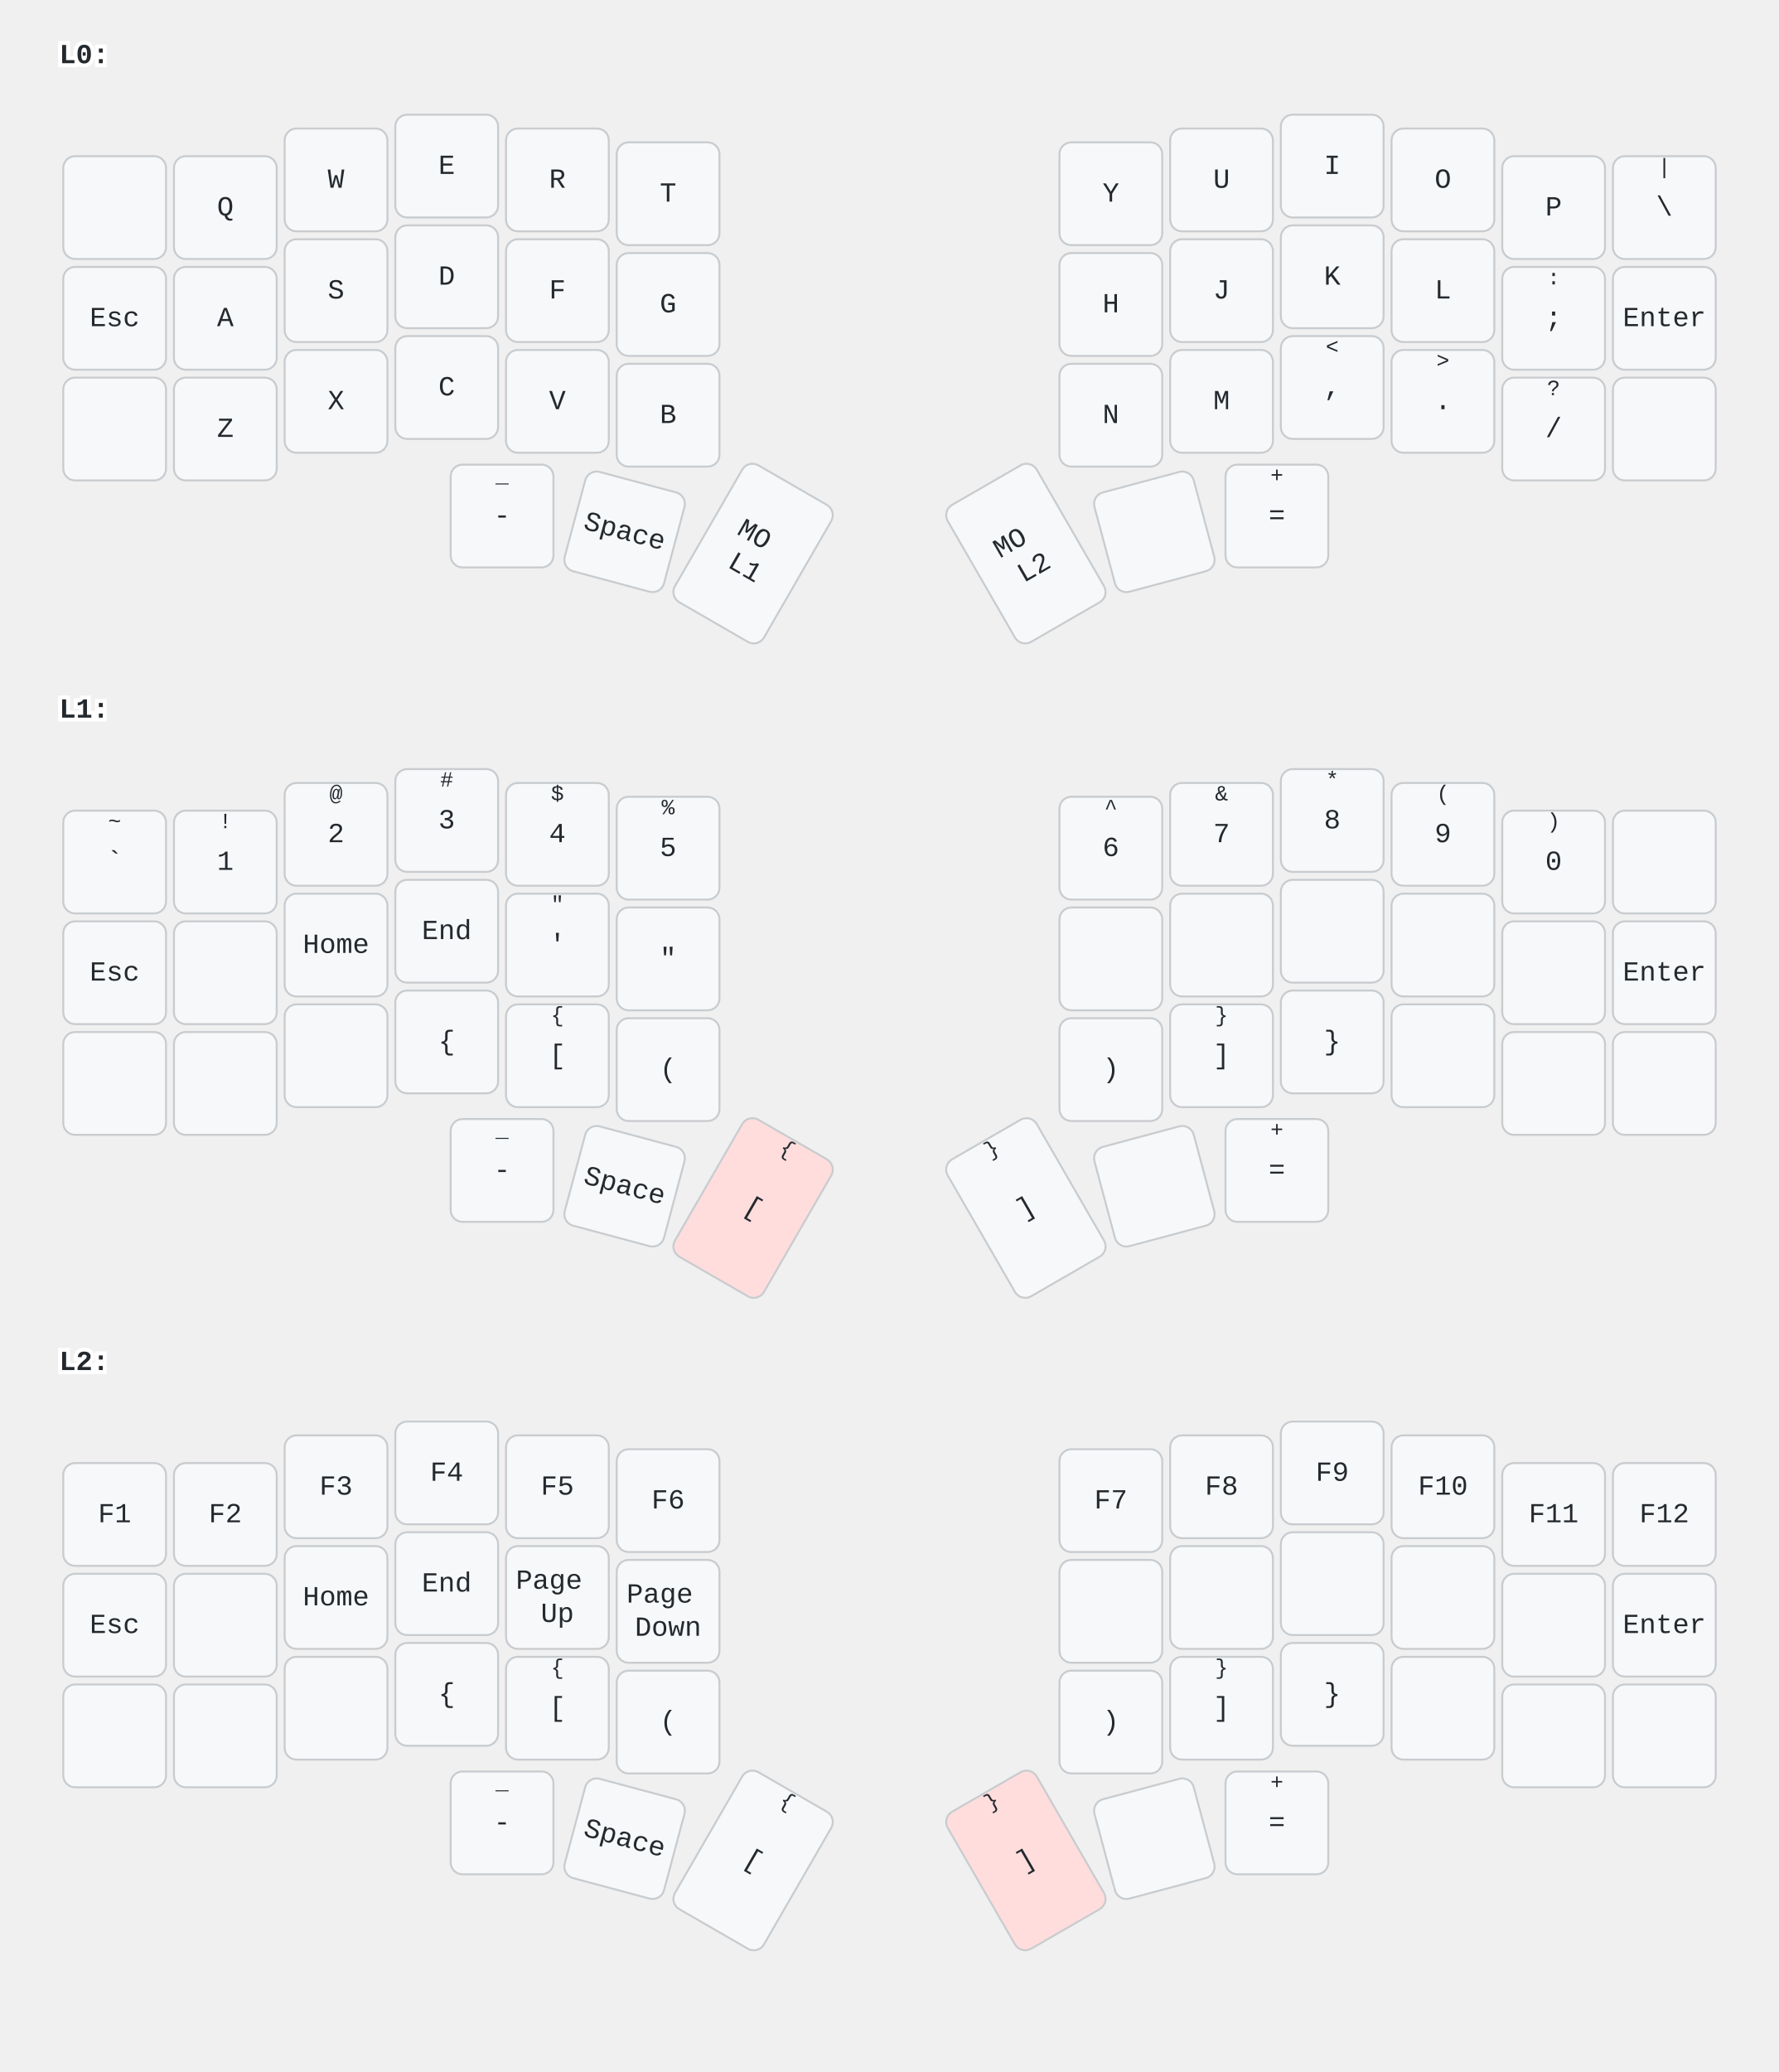
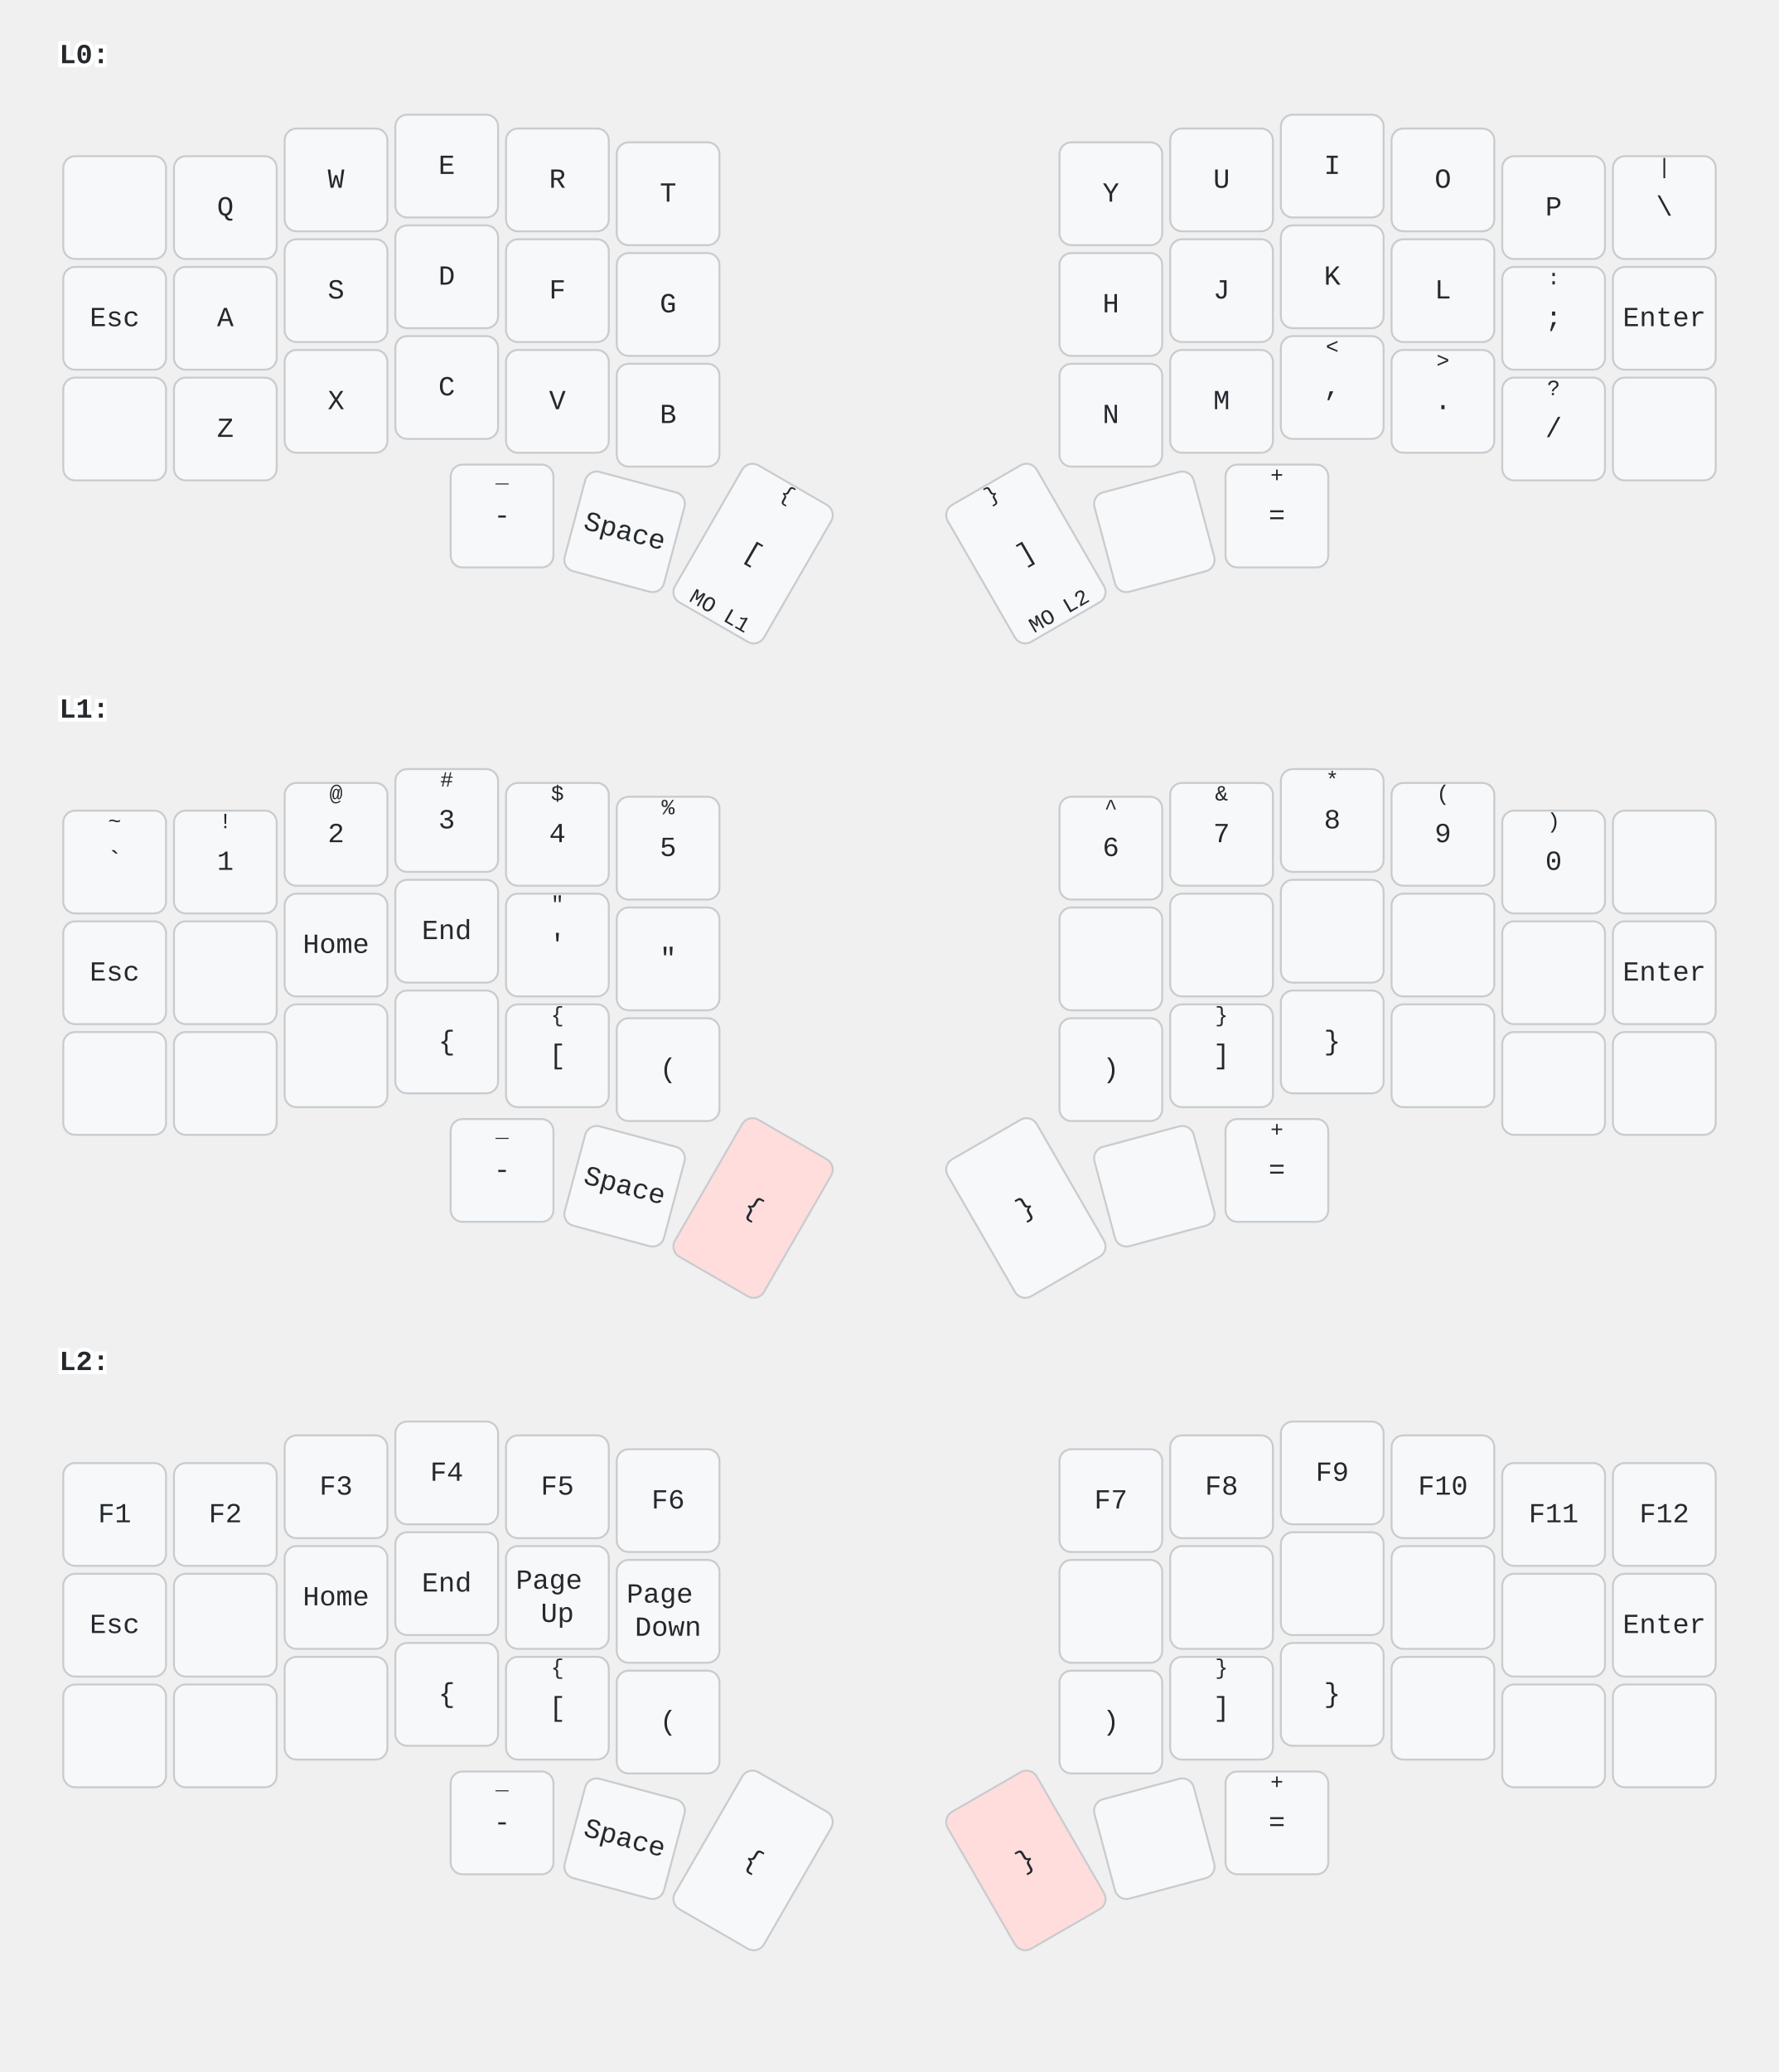
<svg xmlns="http://www.w3.org/2000/svg" xmlns:xlink="http://www.w3.org/1999/xlink" width="900" height="1048" viewBox="0 0 900 1048" class="keymap">
  <defs>/* start glyphs */
<svg id="mdi.apple-keyboard-command">
      <svg viewBox="0 0 24 24">
        <path d="M6,2A4,4 0 0,1 10,6V8H14V6A4,4 0 0,1 18,2A4,4 0 0,1 22,6A4,4 0 0,1 18,10H16V14H18A4,4 0 0,1 22,18A4,4 0 0,1 18,22A4,4 0 0,1 14,18V16H10V18A4,4 0 0,1 6,22A4,4 0 0,1 2,18A4,4 0 0,1 6,14H8V10H6A4,4 0 0,1 2,6A4,4 0 0,1 6,2M16,18A2,2 0 0,0 18,20A2,2 0 0,0 20,18A2,2 0 0,0 18,16H16V18M14,10H10V14H14V10M6,16A2,2 0 0,0 4,18A2,2 0 0,0 6,20A2,2 0 0,0 8,18V16H6M8,6A2,2 0 0,0 6,4A2,2 0 0,0 4,6A2,2 0 0,0 6,8H8V6M18,8A2,2 0 0,0 20,6A2,2 0 0,0 18,4A2,2 0 0,0 16,6V8H18Z" />
      </svg>
    </svg>
    <svg id="mdi.apple-keyboard-control">
      <svg viewBox="0 0 24 24">
        <path d="M19.78,11.78L18.36,13.19L12,6.83L5.64,13.19L4.22,11.78L12,4L19.78,11.78Z" />
      </svg>
    </svg>
    <svg id="mdi.apple-keyboard-option">
      <svg viewBox="0 0 24 24">
        <path d="M3,4H9.11L16.15,18H21V20H14.88L7.84,6H3V4M14,4H21V6H14V4Z" />
      </svg>
    </svg>
    <svg id="mdi.apple-keyboard-shift">
      <svg viewBox="0 0 24 24">
        <path d="M15,18V12H17.17L12,6.83L6.83,12H9V18H15M12,4L22,14H17V20H7V14H2L12,4Z" />
      </svg>
    </svg>
    <svg id="mdi.arrow-down">
      <svg viewBox="0 0 24 24">
        <path d="M11,4H13V16L18.5,10.5L19.92,11.92L12,19.84L4.08,11.92L5.5,10.5L11,16V4Z" />
      </svg>
    </svg>
    <svg id="mdi.arrow-left">
      <svg viewBox="0 0 24 24">
        <path d="M20,11V13H8L13.5,18.5L12.08,19.92L4.16,12L12.08,4.08L13.5,5.5L8,11H20Z" />
      </svg>
    </svg>
    <svg id="mdi.arrow-right">
      <svg viewBox="0 0 24 24">
        <path d="M4,11V13H16L10.5,18.5L11.92,19.92L19.84,12L11.92,4.08L10.5,5.5L16,11H4Z" />
      </svg>
    </svg>
    <svg id="mdi.arrow-up">
      <svg viewBox="0 0 24 24">
        <path d="M13,20H11V8L5.5,13.5L4.08,12.08L12,4.16L19.92,12.08L18.5,13.5L13,8V20Z" />
      </svg>
    </svg>
    <svg id="mdi.backspace-outline">
      <svg viewBox="0 0 24 24">
        <path d="M19,15.59L17.59,17L14,13.41L10.41,17L9,15.59L12.59,12L9,8.41L10.41,7L14,10.59L17.59,7L19,8.41L15.41,12L19,15.59M22,3A2,2 0 0,1 24,5V19A2,2 0 0,1 22,21H7C6.31,21 5.77,20.64 5.41,20.11L0,12L5.41,3.88C5.77,3.35 6.31,3 7,3H22M22,5H7L2.28,12L7,19H22V5Z" />
      </svg>
    </svg>
    <svg id="mdi.keyboard-tab">
      <svg viewBox="0 0 24 24">
        <path d="M20,18H22V6H20M11.59,7.41L15.17,11H1V13H15.17L11.59,16.58L13,18L19,12L13,6L11.59,7.41Z" />
      </svg>
    </svg>
  </defs>/* end glyphs */
<style>/* inherit to force styles through use tags */
svg path {
    fill: inherit;
}

/* font and background color specifications */
svg.keymap {
    font-family: SFMono-Regular,Consolas,Liberation Mono,Menlo,monospace;
    font-size: 14px;
    font-kerning: normal;
    text-rendering: optimizeLegibility;
    fill: #24292e;
}

/* default key styling */
rect.key {
    fill: #f6f8fa;
}

rect.key, rect.combo {
    stroke: #c9cccf;
    stroke-width: 1;
}

/* default key side styling, only used is draw_key_sides is set */
rect.side {
    filter: brightness(90%);
}

/* color accent for combo boxes */
rect.combo, rect.combo-separate {
    fill: #cdf;
}

/* color accent for held keys */
rect.held, rect.combo.held {
    fill: #fdd;
}

/* color accent for ghost (optional) keys */
rect.ghost, rect.combo.ghost {
    stroke-dasharray: 4, 4;
    stroke-width: 2;
}

text {
    text-anchor: middle;
    dominant-baseline: middle;
}

/* styling for layer labels */
text.label {
    font-weight: bold;
    text-anchor: start;
    stroke: white;
    stroke-width: 4;
    paint-order: stroke;
}

/* styling for optional footer */
text.footer {
    text-anchor: end;
    dominant-baseline: auto;
    stroke: white;
    stroke-width: 4;
    paint-order: stroke;
}

/* styling for combo tap, and key hold/shifted label text */
text.combo, text.hold, text.shifted {
    font-size: 11px;
}

text.hold {
    text-anchor: middle;
    dominant-baseline: auto;
}

text.shifted {
    text-anchor: middle;
    dominant-baseline: hanging;
}

text.layer-activator {
    text-decoration: underline;
}

/* styling for hold/shifted label text in combo box */
text.combo.hold, text.combo.shifted {
    font-size: 8px;
}

/* lighter symbol for transparent keys */
text.trans {
    fill: #7b7e81;
}

/* styling for combo dendrons */
path.combo {
    stroke-width: 1;
    stroke: gray;
    fill: none;
}

/* Start Tabler Icons Cleanup */
/* cannot use height/width with glyphs */
.icon-tabler &gt; path {
    fill: inherit;
    stroke: inherit;
    stroke-width: 2;
}
/* hide tabler's default box */
.icon-tabler &gt; path[stroke="none"][fill="none"] {
    visibility: hidden;
}
/* End Tabler Icons Cleanup */

@media (prefers-color-scheme: dark) {
svg.keymap { fill: #d1d6db; }
rect.key { fill: #3f4750; }
rect.key, rect.combo { stroke: #60666c; }
rect.combo, rect.combo-separate { fill: #1f3d7a; }
rect.held, rect.combo.held { fill: #854747; }
text.label, text.footer { stroke: black; }
text.trans { fill: #7e8184; }
path.combo { stroke: #7f7f7f; }

}
svg.keymap { background-color: #FFF; }</style>
  <g transform="translate(30, 0)" class="layer-L0">
    <text x="0" y="28" class="label" id="L0">L0:</text>
    <g transform="translate(0, 56)">
      <g transform="translate(28, 49)" class="key keypos-0">
        <rect rx="6" ry="6" x="-26" y="-26" width="52" height="52" class="key" />
        <use href="#mdi.keyboard-tab" xlink:href="#mdi.keyboard-tab" x="-10" y="-10" height="20" width="20.0" class="key tap glyph mdi.keyboard-tab" />
      </g>
      <g transform="translate(84, 49)" class="key keypos-1">
        <rect rx="6" ry="6" x="-26" y="-26" width="52" height="52" class="key" />
        <text x="0" y="0" class="key tap">Q</text>
      </g>
      <g transform="translate(140, 35)" class="key keypos-2">
        <rect rx="6" ry="6" x="-26" y="-26" width="52" height="52" class="key" />
        <text x="0" y="0" class="key tap">W</text>
      </g>
      <g transform="translate(196, 28)" class="key keypos-3">
        <rect rx="6" ry="6" x="-26" y="-26" width="52" height="52" class="key" />
        <text x="0" y="0" class="key tap">E</text>
      </g>
      <g transform="translate(252, 35)" class="key keypos-4">
        <rect rx="6" ry="6" x="-26" y="-26" width="52" height="52" class="key" />
        <text x="0" y="0" class="key tap">R</text>
      </g>
      <g transform="translate(308, 42)" class="key keypos-5">
        <rect rx="6" ry="6" x="-26" y="-26" width="52" height="52" class="key" />
        <text x="0" y="0" class="key tap">T</text>
      </g>
      <g transform="translate(532, 42)" class="key keypos-6">
        <rect rx="6" ry="6" x="-26" y="-26" width="52" height="52" class="key" />
        <text x="0" y="0" class="key tap">Y</text>
      </g>
      <g transform="translate(588, 35)" class="key keypos-7">
        <rect rx="6" ry="6" x="-26" y="-26" width="52" height="52" class="key" />
        <text x="0" y="0" class="key tap">U</text>
      </g>
      <g transform="translate(644, 28)" class="key keypos-8">
        <rect rx="6" ry="6" x="-26" y="-26" width="52" height="52" class="key" />
        <text x="0" y="0" class="key tap">I</text>
      </g>
      <g transform="translate(700, 35)" class="key keypos-9">
        <rect rx="6" ry="6" x="-26" y="-26" width="52" height="52" class="key" />
        <text x="0" y="0" class="key tap">O</text>
      </g>
      <g transform="translate(756, 49)" class="key keypos-10">
        <rect rx="6" ry="6" x="-26" y="-26" width="52" height="52" class="key" />
        <text x="0" y="0" class="key tap">P</text>
      </g>
      <g transform="translate(812, 49)" class="key keypos-11">
        <rect rx="6" ry="6" x="-26" y="-26" width="52" height="52" class="key" />
        <text x="0" y="0" class="key tap">\</text>
        <text x="0" y="-23" class="key shifted">|</text>
      </g>
      <g transform="translate(28, 105)" class="key keypos-12">
        <rect rx="6" ry="6" x="-26" y="-26" width="52" height="52" class="key" />
        <text x="0" y="0" class="key tap">Esc</text>
      </g>
      <g transform="translate(84, 105)" class="key keypos-13">
        <rect rx="6" ry="6" x="-26" y="-26" width="52" height="52" class="key" />
        <text x="0" y="0" class="key tap">A</text>
      </g>
      <g transform="translate(140, 91)" class="key keypos-14">
        <rect rx="6" ry="6" x="-26" y="-26" width="52" height="52" class="key" />
        <text x="0" y="0" class="key tap">S</text>
        <use href="#mdi.apple-keyboard-command" xlink:href="#mdi.apple-keyboard-command" x="-6" y="11" height="12" width="12.0" class="key hold glyph mdi.apple-keyboard-command" />
      </g>
      <g transform="translate(196, 84)" class="key keypos-15">
        <rect rx="6" ry="6" x="-26" y="-26" width="52" height="52" class="key" />
        <text x="0" y="0" class="key tap">D</text>
        <use href="#mdi.apple-keyboard-control" xlink:href="#mdi.apple-keyboard-control" x="-6" y="11" height="12" width="12.0" class="key hold glyph mdi.apple-keyboard-control" />
      </g>
      <g transform="translate(252, 91)" class="key keypos-16">
        <rect rx="6" ry="6" x="-26" y="-26" width="52" height="52" class="key" />
        <text x="0" y="0" class="key tap">F</text>
        <use href="#mdi.apple-keyboard-shift" xlink:href="#mdi.apple-keyboard-shift" x="-6" y="11" height="12" width="12.0" class="key hold glyph mdi.apple-keyboard-shift" />
      </g>
      <g transform="translate(308, 98)" class="key keypos-17">
        <rect rx="6" ry="6" x="-26" y="-26" width="52" height="52" class="key" />
        <text x="0" y="0" class="key tap">G</text>
      </g>
      <g transform="translate(532, 98)" class="key keypos-18">
        <rect rx="6" ry="6" x="-26" y="-26" width="52" height="52" class="key" />
        <text x="0" y="0" class="key tap">H</text>
      </g>
      <g transform="translate(588, 91)" class="key keypos-19">
        <rect rx="6" ry="6" x="-26" y="-26" width="52" height="52" class="key" />
        <text x="0" y="0" class="key tap">J</text>
        <use href="#mdi.apple-keyboard-shift" xlink:href="#mdi.apple-keyboard-shift" x="-6" y="11" height="12" width="12.0" class="key hold glyph mdi.apple-keyboard-shift" />
      </g>
      <g transform="translate(644, 84)" class="key keypos-20">
        <rect rx="6" ry="6" x="-26" y="-26" width="52" height="52" class="key" />
        <text x="0" y="0" class="key tap">K</text>
        <use href="#mdi.apple-keyboard-control" xlink:href="#mdi.apple-keyboard-control" x="-6" y="11" height="12" width="12.0" class="key hold glyph mdi.apple-keyboard-control" />
      </g>
      <g transform="translate(700, 91)" class="key keypos-21">
        <rect rx="6" ry="6" x="-26" y="-26" width="52" height="52" class="key" />
        <text x="0" y="0" class="key tap">L</text>
        <use href="#mdi.apple-keyboard-command" xlink:href="#mdi.apple-keyboard-command" x="-6" y="11" height="12" width="12.0" class="key hold glyph mdi.apple-keyboard-command" />
      </g>
      <g transform="translate(756, 105)" class="key keypos-22">
        <rect rx="6" ry="6" x="-26" y="-26" width="52" height="52" class="key" />
        <text x="0" y="0" class="key tap">;</text>
        <text x="0" y="-23" class="key shifted">:</text>
      </g>
      <g transform="translate(812, 105)" class="key keypos-23">
        <rect rx="6" ry="6" x="-26" y="-26" width="52" height="52" class="key" />
        <text x="0" y="0" class="key tap">Enter</text>
      </g>
      <g transform="translate(28, 161)" class="key keypos-24">
        <rect rx="6" ry="6" x="-26" y="-26" width="52" height="52" class="key" />
        <use href="#mdi.apple-keyboard-option" xlink:href="#mdi.apple-keyboard-option" x="-10" y="-10" height="20" width="20.0" class="key tap glyph mdi.apple-keyboard-option" />
      </g>
      <g transform="translate(84, 161)" class="key keypos-25">
        <rect rx="6" ry="6" x="-26" y="-26" width="52" height="52" class="key" />
        <text x="0" y="0" class="key tap">Z</text>
      </g>
      <g transform="translate(140, 147)" class="key keypos-26">
        <rect rx="6" ry="6" x="-26" y="-26" width="52" height="52" class="key" />
        <text x="0" y="0" class="key tap">X</text>
      </g>
      <g transform="translate(196, 140)" class="key keypos-27">
        <rect rx="6" ry="6" x="-26" y="-26" width="52" height="52" class="key" />
        <text x="0" y="0" class="key tap">C</text>
      </g>
      <g transform="translate(252, 147)" class="key keypos-28">
        <rect rx="6" ry="6" x="-26" y="-26" width="52" height="52" class="key" />
        <text x="0" y="0" class="key tap">V</text>
      </g>
      <g transform="translate(308, 154)" class="key keypos-29">
        <rect rx="6" ry="6" x="-26" y="-26" width="52" height="52" class="key" />
        <text x="0" y="0" class="key tap">B</text>
      </g>
      <g transform="translate(532, 154)" class="key keypos-30">
        <rect rx="6" ry="6" x="-26" y="-26" width="52" height="52" class="key" />
        <text x="0" y="0" class="key tap">N</text>
      </g>
      <g transform="translate(588, 147)" class="key keypos-31">
        <rect rx="6" ry="6" x="-26" y="-26" width="52" height="52" class="key" />
        <text x="0" y="0" class="key tap">M</text>
      </g>
      <g transform="translate(644, 140)" class="key keypos-32">
        <rect rx="6" ry="6" x="-26" y="-26" width="52" height="52" class="key" />
        <text x="0" y="0" class="key tap">,</text>
        <text x="0" y="-23" class="key shifted">&lt;</text>
      </g>
      <g transform="translate(700, 147)" class="key keypos-33">
        <rect rx="6" ry="6" x="-26" y="-26" width="52" height="52" class="key" />
        <text x="0" y="0" class="key tap">.</text>
        <text x="0" y="-23" class="key shifted">&gt;</text>
      </g>
      <g transform="translate(756, 161)" class="key keypos-34">
        <rect rx="6" ry="6" x="-26" y="-26" width="52" height="52" class="key" />
        <text x="0" y="0" class="key tap">/</text>
        <text x="0" y="-23" class="key shifted">?</text>
      </g>
      <g transform="translate(812, 161)" class="key keypos-35">
        <rect rx="6" ry="6" x="-26" y="-26" width="52" height="52" class="key" />
        <use href="#mdi.apple-keyboard-option" xlink:href="#mdi.apple-keyboard-option" x="-10" y="-10" height="20" width="20.0" class="key tap glyph mdi.apple-keyboard-option" />
      </g>
      <g transform="translate(224, 205)" class="key keypos-36">
        <rect rx="6" ry="6" x="-26" y="-26" width="52" height="52" class="key" />
        <text x="0" y="0" class="key tap">-</text>
        <text x="0" y="-23" class="key shifted">_</text>
      </g>
      <g transform="translate(286, 213) rotate(15.0)" class="key keypos-37">
        <rect rx="6" ry="6" x="-26" y="-26" width="52" height="52" class="key" />
        <text x="0" y="0" class="key tap">Space</text>
      </g>
      <g transform="translate(351, 224) rotate(30.0)" class="key keypos-38">
        <rect rx="6" ry="6" x="-26" y="-40" width="52" height="80" class="key" />
-         <text x="0" y="0" class="key tap">
-           <tspan x="0" dy="-0.6em">MO</tspan>
-           <tspan x="0" dy="1.2em">L1</tspan>
-         </text>
+         <text x="0" y="0" class="key tap">[</text>
+         <text x="0" y="37" class="key hold">MO L1</text>
+         <text x="0" y="-37" class="key shifted">{</text>
      </g>
      <g transform="translate(489, 224) rotate(-30.0)" class="key keypos-39">
        <rect rx="6" ry="6" x="-26" y="-40" width="52" height="80" class="key" />
-         <text x="0" y="0" class="key tap">
-           <tspan x="0" dy="-0.6em">MO</tspan>
-           <tspan x="0" dy="1.2em">L2</tspan>
-         </text>
+         <text x="0" y="0" class="key tap">]</text>
+         <text x="0" y="37" class="key hold">MO L2</text>
+         <text x="0" y="-37" class="key shifted">}</text>
      </g>
      <g transform="translate(554, 213) rotate(-15.0)" class="key keypos-40">
        <rect rx="6" ry="6" x="-26" y="-26" width="52" height="52" class="key" />
        <use href="#mdi.backspace-outline" xlink:href="#mdi.backspace-outline" x="-10" y="-10" height="20" width="20.0" class="key tap glyph mdi.backspace-outline" />
      </g>
      <g transform="translate(616, 205)" class="key keypos-41">
        <rect rx="6" ry="6" x="-26" y="-26" width="52" height="52" class="key" />
        <text x="0" y="0" class="key tap">=</text>
        <text x="0" y="-23" class="key shifted">+</text>
      </g>
    </g>
  </g>
  <g transform="translate(30, 331)" class="layer-L1">
    <text x="0" y="28" class="label" id="L1">L1:</text>
    <g transform="translate(0, 56)">
      <g transform="translate(28, 49)" class="key keypos-0">
        <rect rx="6" ry="6" x="-26" y="-26" width="52" height="52" class="key" />
        <text x="0" y="0" class="key tap">`</text>
        <text x="0" y="-23" class="key shifted">~</text>
      </g>
      <g transform="translate(84, 49)" class="key keypos-1">
        <rect rx="6" ry="6" x="-26" y="-26" width="52" height="52" class="key" />
        <text x="0" y="0" class="key tap">1</text>
        <text x="0" y="-23" class="key shifted">!</text>
      </g>
      <g transform="translate(140, 35)" class="key keypos-2">
        <rect rx="6" ry="6" x="-26" y="-26" width="52" height="52" class="key" />
        <text x="0" y="0" class="key tap">2</text>
        <text x="0" y="-23" class="key shifted">@</text>
      </g>
      <g transform="translate(196, 28)" class="key keypos-3">
        <rect rx="6" ry="6" x="-26" y="-26" width="52" height="52" class="key" />
        <text x="0" y="0" class="key tap">3</text>
        <text x="0" y="-23" class="key shifted">#</text>
      </g>
      <g transform="translate(252, 35)" class="key keypos-4">
        <rect rx="6" ry="6" x="-26" y="-26" width="52" height="52" class="key" />
        <text x="0" y="0" class="key tap">4</text>
        <text x="0" y="-23" class="key shifted">$</text>
      </g>
      <g transform="translate(308, 42)" class="key keypos-5">
        <rect rx="6" ry="6" x="-26" y="-26" width="52" height="52" class="key" />
        <text x="0" y="0" class="key tap">5</text>
        <text x="0" y="-23" class="key shifted">%</text>
      </g>
      <g transform="translate(532, 42)" class="key keypos-6">
        <rect rx="6" ry="6" x="-26" y="-26" width="52" height="52" class="key" />
        <text x="0" y="0" class="key tap">6</text>
        <text x="0" y="-23" class="key shifted">^</text>
      </g>
      <g transform="translate(588, 35)" class="key keypos-7">
        <rect rx="6" ry="6" x="-26" y="-26" width="52" height="52" class="key" />
        <text x="0" y="0" class="key tap">7</text>
        <text x="0" y="-23" class="key shifted">&amp;</text>
      </g>
      <g transform="translate(644, 28)" class="key keypos-8">
        <rect rx="6" ry="6" x="-26" y="-26" width="52" height="52" class="key" />
        <text x="0" y="0" class="key tap">8</text>
        <text x="0" y="-23" class="key shifted">*</text>
      </g>
      <g transform="translate(700, 35)" class="key keypos-9">
        <rect rx="6" ry="6" x="-26" y="-26" width="52" height="52" class="key" />
        <text x="0" y="0" class="key tap">9</text>
        <text x="0" y="-23" class="key shifted">(</text>
      </g>
      <g transform="translate(756, 49)" class="key keypos-10">
        <rect rx="6" ry="6" x="-26" y="-26" width="52" height="52" class="key" />
        <text x="0" y="0" class="key tap">0</text>
        <text x="0" y="-23" class="key shifted">)</text>
      </g>
      <g transform="translate(812, 49)" class="key keypos-11">
        <rect rx="6" ry="6" x="-26" y="-26" width="52" height="52" class="key" />
      </g>
      <g transform="translate(28, 105)" class="key keypos-12">
        <rect rx="6" ry="6" x="-26" y="-26" width="52" height="52" class="key" />
        <text x="0" y="0" class="key tap">Esc</text>
      </g>
      <g transform="translate(84, 105)" class="key keypos-13">
        <rect rx="6" ry="6" x="-26" y="-26" width="52" height="52" class="key" />
      </g>
      <g transform="translate(140, 91)" class="key keypos-14">
        <rect rx="6" ry="6" x="-26" y="-26" width="52" height="52" class="key" />
        <text x="0" y="0" class="key tap">Home</text>
        <use href="#mdi.apple-keyboard-command" xlink:href="#mdi.apple-keyboard-command" x="-6" y="11" height="12" width="12.0" class="key hold glyph mdi.apple-keyboard-command" />
      </g>
      <g transform="translate(196, 84)" class="key keypos-15">
        <rect rx="6" ry="6" x="-26" y="-26" width="52" height="52" class="key" />
        <text x="0" y="0" class="key tap">End</text>
        <use href="#mdi.apple-keyboard-control" xlink:href="#mdi.apple-keyboard-control" x="-6" y="11" height="12" width="12.0" class="key hold glyph mdi.apple-keyboard-control" />
      </g>
      <g transform="translate(252, 91)" class="key keypos-16">
        <rect rx="6" ry="6" x="-26" y="-26" width="52" height="52" class="key" />
        <text x="0" y="0" class="key tap">'</text>
        <use href="#mdi.apple-keyboard-shift" xlink:href="#mdi.apple-keyboard-shift" x="-6" y="11" height="12" width="12.0" class="key hold glyph mdi.apple-keyboard-shift" />
        <text x="0" y="-23" class="key shifted">"</text>
      </g>
      <g transform="translate(308, 98)" class="key keypos-17">
        <rect rx="6" ry="6" x="-26" y="-26" width="52" height="52" class="key" />
        <text x="0" y="0" class="key tap">"</text>
      </g>
      <g transform="translate(532, 98)" class="key keypos-18">
        <rect rx="6" ry="6" x="-26" y="-26" width="52" height="52" class="key" />
        <use href="#mdi.arrow-left" xlink:href="#mdi.arrow-left" x="-10" y="-10" height="20" width="20.0" class="key tap glyph mdi.arrow-left" />
      </g>
      <g transform="translate(588, 91)" class="key keypos-19">
        <rect rx="6" ry="6" x="-26" y="-26" width="52" height="52" class="key" />
        <use href="#mdi.arrow-down" xlink:href="#mdi.arrow-down" x="-10" y="-10" height="20" width="20.0" class="key tap glyph mdi.arrow-down" />
        <use href="#mdi.apple-keyboard-shift" xlink:href="#mdi.apple-keyboard-shift" x="-6" y="11" height="12" width="12.0" class="key hold glyph mdi.apple-keyboard-shift" />
      </g>
      <g transform="translate(644, 84)" class="key keypos-20">
        <rect rx="6" ry="6" x="-26" y="-26" width="52" height="52" class="key" />
        <use href="#mdi.arrow-up" xlink:href="#mdi.arrow-up" x="-10" y="-10" height="20" width="20.0" class="key tap glyph mdi.arrow-up" />
        <use href="#mdi.apple-keyboard-control" xlink:href="#mdi.apple-keyboard-control" x="-6" y="11" height="12" width="12.0" class="key hold glyph mdi.apple-keyboard-control" />
      </g>
      <g transform="translate(700, 91)" class="key keypos-21">
        <rect rx="6" ry="6" x="-26" y="-26" width="52" height="52" class="key" />
        <use href="#mdi.arrow-right" xlink:href="#mdi.arrow-right" x="-10" y="-10" height="20" width="20.0" class="key tap glyph mdi.arrow-right" />
        <use href="#mdi.apple-keyboard-command" xlink:href="#mdi.apple-keyboard-command" x="-6" y="11" height="12" width="12.0" class="key hold glyph mdi.apple-keyboard-command" />
      </g>
      <g transform="translate(756, 105)" class="key keypos-22">
        <rect rx="6" ry="6" x="-26" y="-26" width="52" height="52" class="key" />
      </g>
      <g transform="translate(812, 105)" class="key keypos-23">
        <rect rx="6" ry="6" x="-26" y="-26" width="52" height="52" class="key" />
        <text x="0" y="0" class="key tap">Enter</text>
      </g>
      <g transform="translate(28, 161)" class="key keypos-24">
        <rect rx="6" ry="6" x="-26" y="-26" width="52" height="52" class="key" />
        <use href="#mdi.apple-keyboard-option" xlink:href="#mdi.apple-keyboard-option" x="-10" y="-10" height="20" width="20.0" class="key tap glyph mdi.apple-keyboard-option" />
      </g>
      <g transform="translate(84, 161)" class="key keypos-25">
        <rect rx="6" ry="6" x="-26" y="-26" width="52" height="52" class="key" />
      </g>
      <g transform="translate(140, 147)" class="key keypos-26">
        <rect rx="6" ry="6" x="-26" y="-26" width="52" height="52" class="key" />
      </g>
      <g transform="translate(196, 140)" class="key keypos-27">
        <rect rx="6" ry="6" x="-26" y="-26" width="52" height="52" class="key" />
        <text x="0" y="0" class="key tap">{</text>
      </g>
      <g transform="translate(252, 147)" class="key keypos-28">
        <rect rx="6" ry="6" x="-26" y="-26" width="52" height="52" class="key" />
        <text x="0" y="0" class="key tap">[</text>
        <text x="0" y="-23" class="key shifted">{</text>
      </g>
      <g transform="translate(308, 154)" class="key keypos-29">
        <rect rx="6" ry="6" x="-26" y="-26" width="52" height="52" class="key" />
        <text x="0" y="0" class="key tap">(</text>
      </g>
      <g transform="translate(532, 154)" class="key keypos-30">
        <rect rx="6" ry="6" x="-26" y="-26" width="52" height="52" class="key" />
        <text x="0" y="0" class="key tap">)</text>
      </g>
      <g transform="translate(588, 147)" class="key keypos-31">
        <rect rx="6" ry="6" x="-26" y="-26" width="52" height="52" class="key" />
        <text x="0" y="0" class="key tap">]</text>
        <text x="0" y="-23" class="key shifted">}</text>
      </g>
      <g transform="translate(644, 140)" class="key keypos-32">
        <rect rx="6" ry="6" x="-26" y="-26" width="52" height="52" class="key" />
        <text x="0" y="0" class="key tap">}</text>
      </g>
      <g transform="translate(700, 147)" class="key keypos-33">
        <rect rx="6" ry="6" x="-26" y="-26" width="52" height="52" class="key" />
      </g>
      <g transform="translate(756, 161)" class="key keypos-34">
        <rect rx="6" ry="6" x="-26" y="-26" width="52" height="52" class="key" />
      </g>
      <g transform="translate(812, 161)" class="key keypos-35">
        <rect rx="6" ry="6" x="-26" y="-26" width="52" height="52" class="key" />
        <use href="#mdi.apple-keyboard-option" xlink:href="#mdi.apple-keyboard-option" x="-10" y="-10" height="20" width="20.0" class="key tap glyph mdi.apple-keyboard-option" />
      </g>
      <g transform="translate(224, 205)" class="key keypos-36">
        <rect rx="6" ry="6" x="-26" y="-26" width="52" height="52" class="key" />
        <text x="0" y="0" class="key tap">-</text>
        <text x="0" y="-23" class="key shifted">_</text>
      </g>
      <g transform="translate(286, 213) rotate(15.0)" class="key keypos-37">
        <rect rx="6" ry="6" x="-26" y="-26" width="52" height="52" class="key" />
        <text x="0" y="0" class="key tap">Space</text>
      </g>
      <g transform="translate(351, 224) rotate(30.0)" class="key held keypos-38">
        <rect rx="6" ry="6" x="-26" y="-40" width="52" height="80" class="key held" />
-         <text x="0" y="0" class="key held tap">[</text>
-         <text x="0" y="-37" class="key held shifted">{</text>
+         <text x="0" y="0" class="key held tap">{</text>
      </g>
      <g transform="translate(489, 224) rotate(-30.0)" class="key keypos-39">
        <rect rx="6" ry="6" x="-26" y="-40" width="52" height="80" class="key" />
-         <text x="0" y="0" class="key tap">]</text>
-         <text x="0" y="-37" class="key shifted">}</text>
+         <text x="0" y="0" class="key tap">}</text>
      </g>
      <g transform="translate(554, 213) rotate(-15.0)" class="key keypos-40">
        <rect rx="6" ry="6" x="-26" y="-26" width="52" height="52" class="key" />
        <use href="#mdi.backspace-outline" xlink:href="#mdi.backspace-outline" x="-10" y="-10" height="20" width="20.0" class="key tap glyph mdi.backspace-outline" />
      </g>
      <g transform="translate(616, 205)" class="key keypos-41">
        <rect rx="6" ry="6" x="-26" y="-26" width="52" height="52" class="key" />
        <text x="0" y="0" class="key tap">=</text>
        <text x="0" y="-23" class="key shifted">+</text>
      </g>
    </g>
  </g>
  <g transform="translate(30, 661)" class="layer-L2">
    <text x="0" y="28" class="label" id="L2">L2:</text>
    <g transform="translate(0, 56)">
      <g transform="translate(28, 49)" class="key keypos-0">
        <rect rx="6" ry="6" x="-26" y="-26" width="52" height="52" class="key" />
        <text x="0" y="0" class="key tap">F1</text>
      </g>
      <g transform="translate(84, 49)" class="key keypos-1">
        <rect rx="6" ry="6" x="-26" y="-26" width="52" height="52" class="key" />
        <text x="0" y="0" class="key tap">F2</text>
      </g>
      <g transform="translate(140, 35)" class="key keypos-2">
        <rect rx="6" ry="6" x="-26" y="-26" width="52" height="52" class="key" />
        <text x="0" y="0" class="key tap">F3</text>
      </g>
      <g transform="translate(196, 28)" class="key keypos-3">
        <rect rx="6" ry="6" x="-26" y="-26" width="52" height="52" class="key" />
        <text x="0" y="0" class="key tap">F4</text>
      </g>
      <g transform="translate(252, 35)" class="key keypos-4">
        <rect rx="6" ry="6" x="-26" y="-26" width="52" height="52" class="key" />
        <text x="0" y="0" class="key tap">F5</text>
      </g>
      <g transform="translate(308, 42)" class="key keypos-5">
        <rect rx="6" ry="6" x="-26" y="-26" width="52" height="52" class="key" />
        <text x="0" y="0" class="key tap">F6</text>
      </g>
      <g transform="translate(532, 42)" class="key keypos-6">
        <rect rx="6" ry="6" x="-26" y="-26" width="52" height="52" class="key" />
        <text x="0" y="0" class="key tap">F7</text>
      </g>
      <g transform="translate(588, 35)" class="key keypos-7">
        <rect rx="6" ry="6" x="-26" y="-26" width="52" height="52" class="key" />
        <text x="0" y="0" class="key tap">F8</text>
      </g>
      <g transform="translate(644, 28)" class="key keypos-8">
        <rect rx="6" ry="6" x="-26" y="-26" width="52" height="52" class="key" />
        <text x="0" y="0" class="key tap">F9</text>
      </g>
      <g transform="translate(700, 35)" class="key keypos-9">
        <rect rx="6" ry="6" x="-26" y="-26" width="52" height="52" class="key" />
        <text x="0" y="0" class="key tap">F10</text>
      </g>
      <g transform="translate(756, 49)" class="key keypos-10">
        <rect rx="6" ry="6" x="-26" y="-26" width="52" height="52" class="key" />
        <text x="0" y="0" class="key tap">F11</text>
      </g>
      <g transform="translate(812, 49)" class="key keypos-11">
        <rect rx="6" ry="6" x="-26" y="-26" width="52" height="52" class="key" />
        <text x="0" y="0" class="key tap">F12</text>
      </g>
      <g transform="translate(28, 105)" class="key keypos-12">
        <rect rx="6" ry="6" x="-26" y="-26" width="52" height="52" class="key" />
        <text x="0" y="0" class="key tap">Esc</text>
      </g>
      <g transform="translate(84, 105)" class="key keypos-13">
        <rect rx="6" ry="6" x="-26" y="-26" width="52" height="52" class="key" />
      </g>
      <g transform="translate(140, 91)" class="key keypos-14">
        <rect rx="6" ry="6" x="-26" y="-26" width="52" height="52" class="key" />
        <text x="0" y="0" class="key tap">Home</text>
      </g>
      <g transform="translate(196, 84)" class="key keypos-15">
        <rect rx="6" ry="6" x="-26" y="-26" width="52" height="52" class="key" />
        <text x="0" y="0" class="key tap">End</text>
      </g>
      <g transform="translate(252, 91)" class="key keypos-16">
        <rect rx="6" ry="6" x="-26" y="-26" width="52" height="52" class="key" />
        <text x="0" y="0" class="key tap">
          <tspan x="0" dy="-0.6em">Page</tspan>
          <tspan x="0" dy="1.2em">Up</tspan>
        </text>
      </g>
      <g transform="translate(308, 98)" class="key keypos-17">
        <rect rx="6" ry="6" x="-26" y="-26" width="52" height="52" class="key" />
        <text x="0" y="0" class="key tap">
          <tspan x="0" dy="-0.6em">Page</tspan>
          <tspan x="0" dy="1.2em">Down</tspan>
        </text>
      </g>
      <g transform="translate(532, 98)" class="key keypos-18">
        <rect rx="6" ry="6" x="-26" y="-26" width="52" height="52" class="key" />
        <use href="#mdi.arrow-left" xlink:href="#mdi.arrow-left" x="-10" y="-10" height="20" width="20.0" class="key tap glyph mdi.arrow-left" />
      </g>
      <g transform="translate(588, 91)" class="key keypos-19">
        <rect rx="6" ry="6" x="-26" y="-26" width="52" height="52" class="key" />
        <use href="#mdi.arrow-down" xlink:href="#mdi.arrow-down" x="-10" y="-10" height="20" width="20.0" class="key tap glyph mdi.arrow-down" />
      </g>
      <g transform="translate(644, 84)" class="key keypos-20">
        <rect rx="6" ry="6" x="-26" y="-26" width="52" height="52" class="key" />
        <use href="#mdi.arrow-up" xlink:href="#mdi.arrow-up" x="-10" y="-10" height="20" width="20.0" class="key tap glyph mdi.arrow-up" />
      </g>
      <g transform="translate(700, 91)" class="key keypos-21">
        <rect rx="6" ry="6" x="-26" y="-26" width="52" height="52" class="key" />
        <use href="#mdi.arrow-right" xlink:href="#mdi.arrow-right" x="-10" y="-10" height="20" width="20.0" class="key tap glyph mdi.arrow-right" />
      </g>
      <g transform="translate(756, 105)" class="key keypos-22">
        <rect rx="6" ry="6" x="-26" y="-26" width="52" height="52" class="key" />
      </g>
      <g transform="translate(812, 105)" class="key keypos-23">
        <rect rx="6" ry="6" x="-26" y="-26" width="52" height="52" class="key" />
        <text x="0" y="0" class="key tap">Enter</text>
      </g>
      <g transform="translate(28, 161)" class="key keypos-24">
        <rect rx="6" ry="6" x="-26" y="-26" width="52" height="52" class="key" />
        <use href="#mdi.apple-keyboard-option" xlink:href="#mdi.apple-keyboard-option" x="-10" y="-10" height="20" width="20.0" class="key tap glyph mdi.apple-keyboard-option" />
      </g>
      <g transform="translate(84, 161)" class="key keypos-25">
        <rect rx="6" ry="6" x="-26" y="-26" width="52" height="52" class="key" />
      </g>
      <g transform="translate(140, 147)" class="key keypos-26">
        <rect rx="6" ry="6" x="-26" y="-26" width="52" height="52" class="key" />
      </g>
      <g transform="translate(196, 140)" class="key keypos-27">
        <rect rx="6" ry="6" x="-26" y="-26" width="52" height="52" class="key" />
        <text x="0" y="0" class="key tap">{</text>
      </g>
      <g transform="translate(252, 147)" class="key keypos-28">
        <rect rx="6" ry="6" x="-26" y="-26" width="52" height="52" class="key" />
        <text x="0" y="0" class="key tap">[</text>
        <text x="0" y="-23" class="key shifted">{</text>
      </g>
      <g transform="translate(308, 154)" class="key keypos-29">
        <rect rx="6" ry="6" x="-26" y="-26" width="52" height="52" class="key" />
        <text x="0" y="0" class="key tap">(</text>
      </g>
      <g transform="translate(532, 154)" class="key keypos-30">
        <rect rx="6" ry="6" x="-26" y="-26" width="52" height="52" class="key" />
        <text x="0" y="0" class="key tap">)</text>
      </g>
      <g transform="translate(588, 147)" class="key keypos-31">
        <rect rx="6" ry="6" x="-26" y="-26" width="52" height="52" class="key" />
        <text x="0" y="0" class="key tap">]</text>
        <text x="0" y="-23" class="key shifted">}</text>
      </g>
      <g transform="translate(644, 140)" class="key keypos-32">
        <rect rx="6" ry="6" x="-26" y="-26" width="52" height="52" class="key" />
        <text x="0" y="0" class="key tap">}</text>
      </g>
      <g transform="translate(700, 147)" class="key keypos-33">
        <rect rx="6" ry="6" x="-26" y="-26" width="52" height="52" class="key" />
      </g>
      <g transform="translate(756, 161)" class="key keypos-34">
        <rect rx="6" ry="6" x="-26" y="-26" width="52" height="52" class="key" />
      </g>
      <g transform="translate(812, 161)" class="key keypos-35">
        <rect rx="6" ry="6" x="-26" y="-26" width="52" height="52" class="key" />
        <use href="#mdi.apple-keyboard-option" xlink:href="#mdi.apple-keyboard-option" x="-10" y="-10" height="20" width="20.0" class="key tap glyph mdi.apple-keyboard-option" />
      </g>
      <g transform="translate(224, 205)" class="key keypos-36">
        <rect rx="6" ry="6" x="-26" y="-26" width="52" height="52" class="key" />
        <text x="0" y="0" class="key tap">-</text>
        <text x="0" y="-23" class="key shifted">_</text>
      </g>
      <g transform="translate(286, 213) rotate(15.0)" class="key keypos-37">
        <rect rx="6" ry="6" x="-26" y="-26" width="52" height="52" class="key" />
        <text x="0" y="0" class="key tap">Space</text>
      </g>
      <g transform="translate(351, 224) rotate(30.0)" class="key keypos-38">
        <rect rx="6" ry="6" x="-26" y="-40" width="52" height="80" class="key" />
-         <text x="0" y="0" class="key tap">[</text>
-         <text x="0" y="-37" class="key shifted">{</text>
+         <text x="0" y="0" class="key tap">{</text>
      </g>
      <g transform="translate(489, 224) rotate(-30.0)" class="key held keypos-39">
        <rect rx="6" ry="6" x="-26" y="-40" width="52" height="80" class="key held" />
-         <text x="0" y="0" class="key held tap">]</text>
-         <text x="0" y="-37" class="key held shifted">}</text>
+         <text x="0" y="0" class="key held tap">}</text>
      </g>
      <g transform="translate(554, 213) rotate(-15.0)" class="key keypos-40">
        <rect rx="6" ry="6" x="-26" y="-26" width="52" height="52" class="key" />
        <use href="#mdi.backspace-outline" xlink:href="#mdi.backspace-outline" x="-10" y="-10" height="20" width="20.0" class="key tap glyph mdi.backspace-outline" />
      </g>
      <g transform="translate(616, 205)" class="key keypos-41">
        <rect rx="6" ry="6" x="-26" y="-26" width="52" height="52" class="key" />
        <text x="0" y="0" class="key tap">=</text>
        <text x="0" y="-23" class="key shifted">+</text>
      </g>
    </g>
  </g>
</svg>
